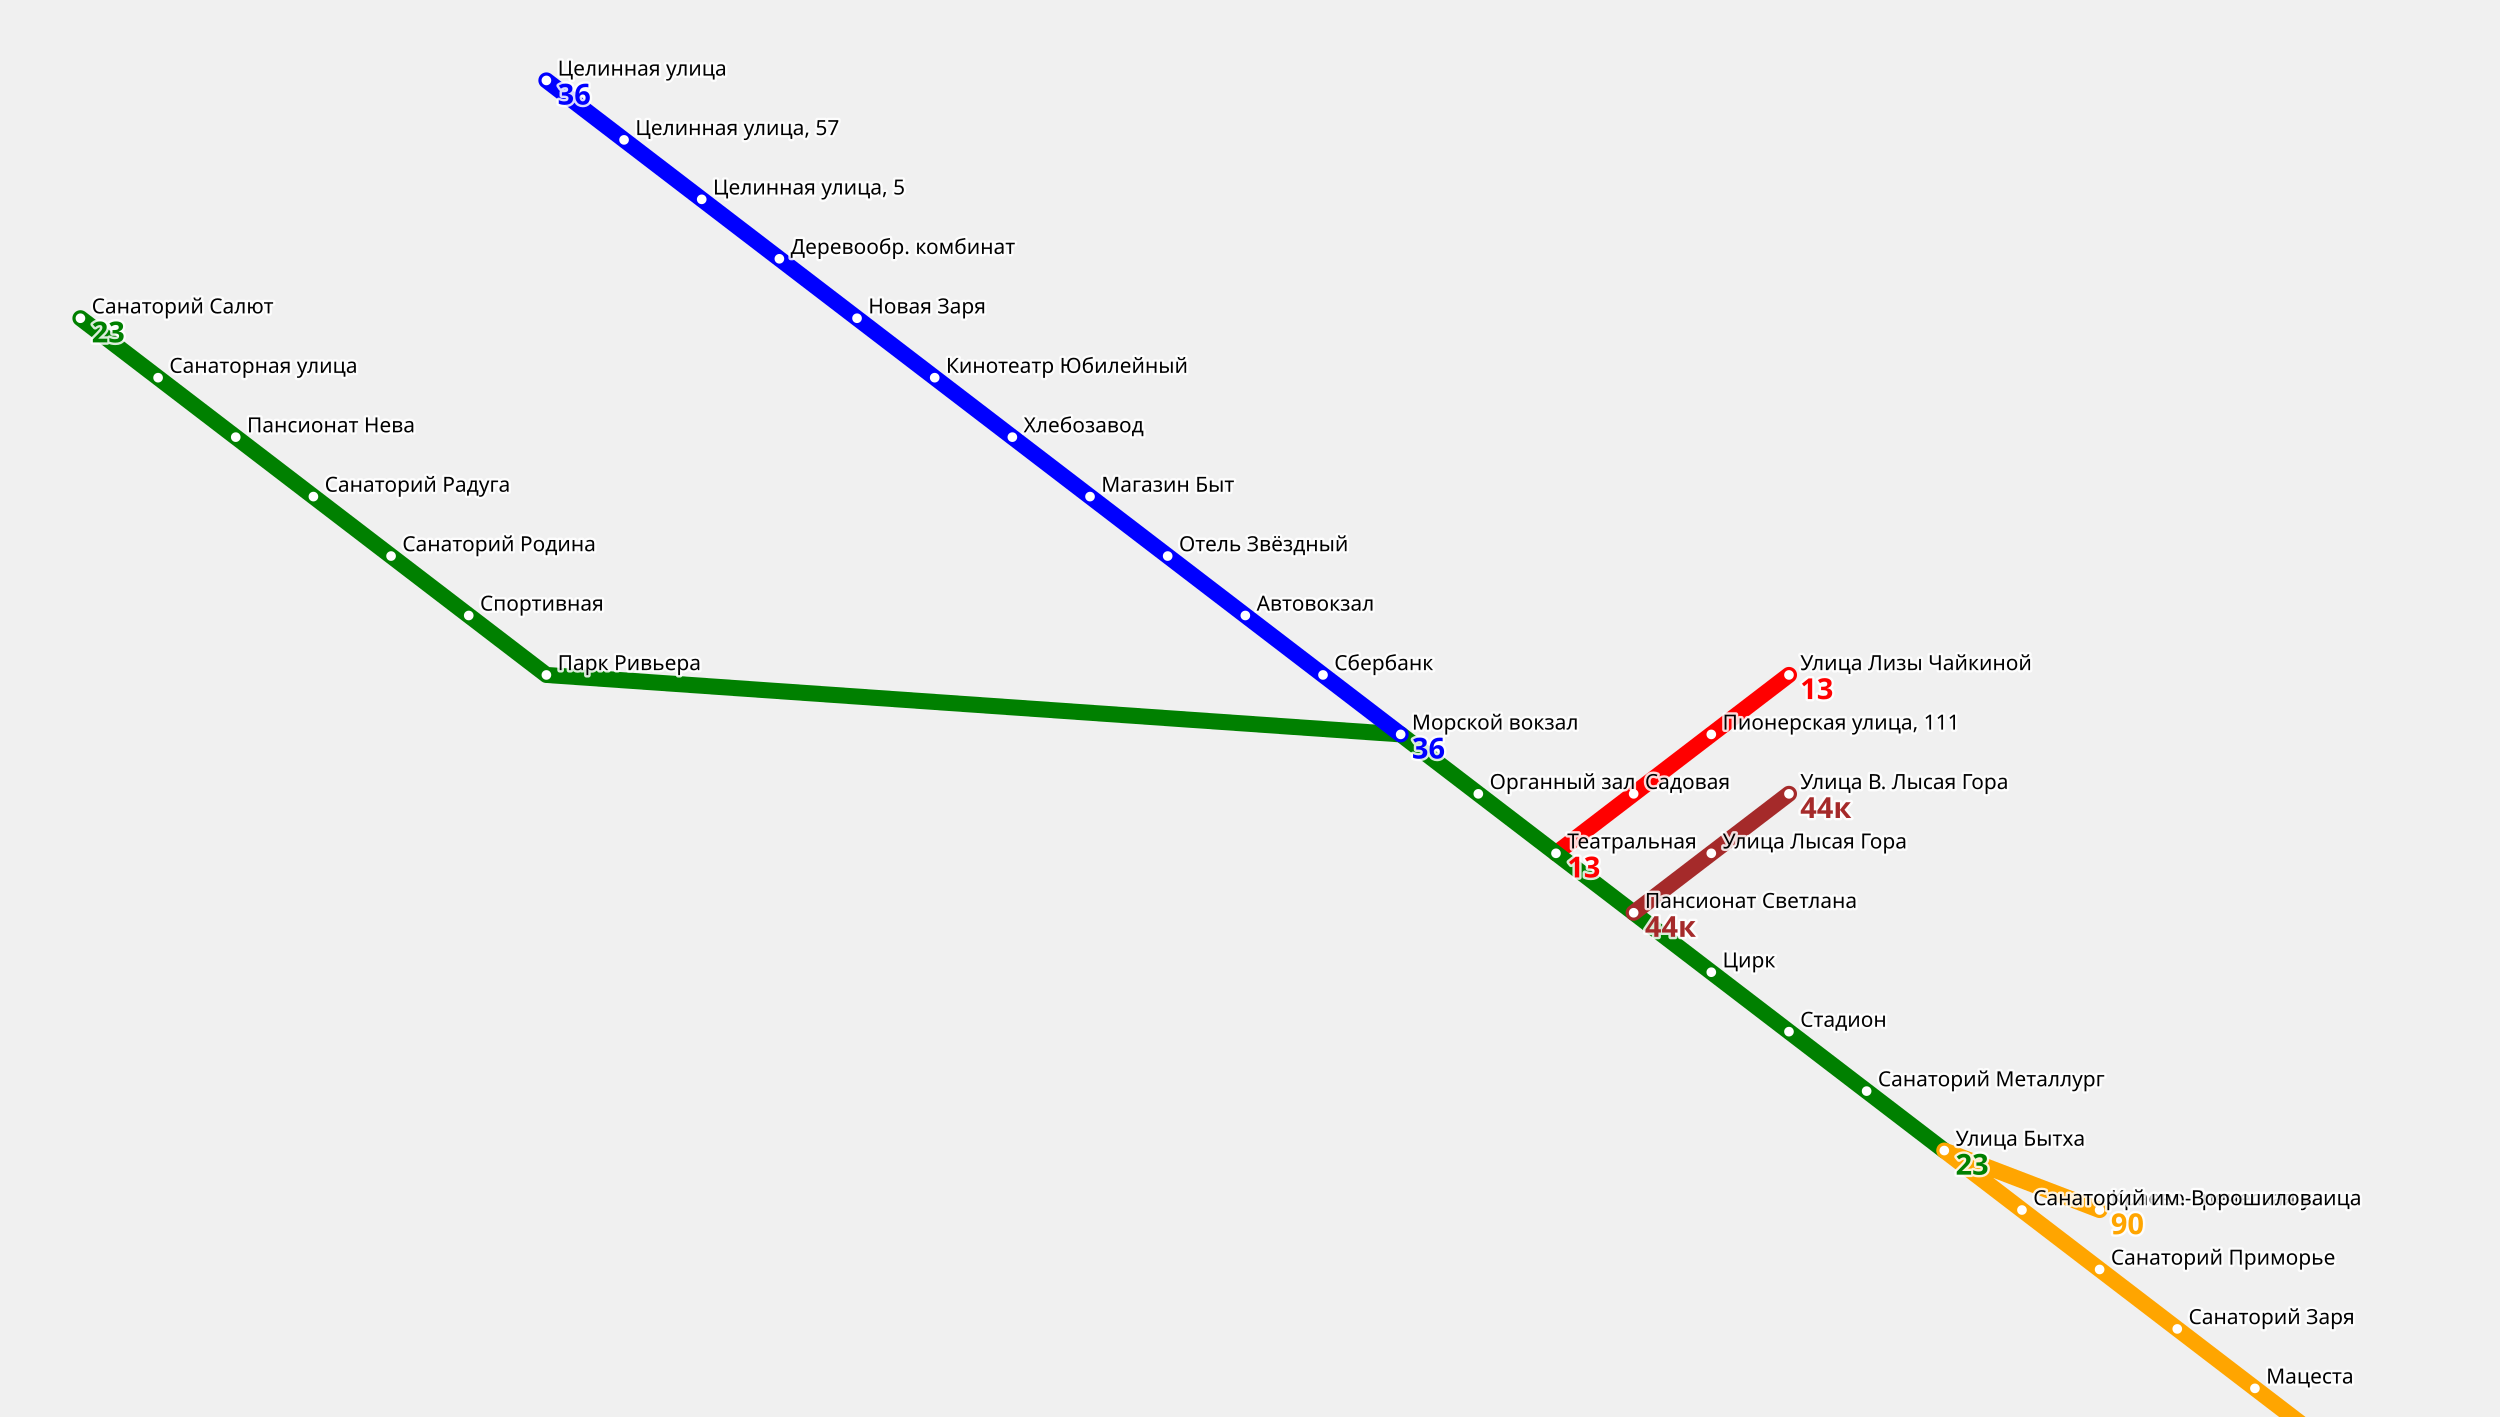
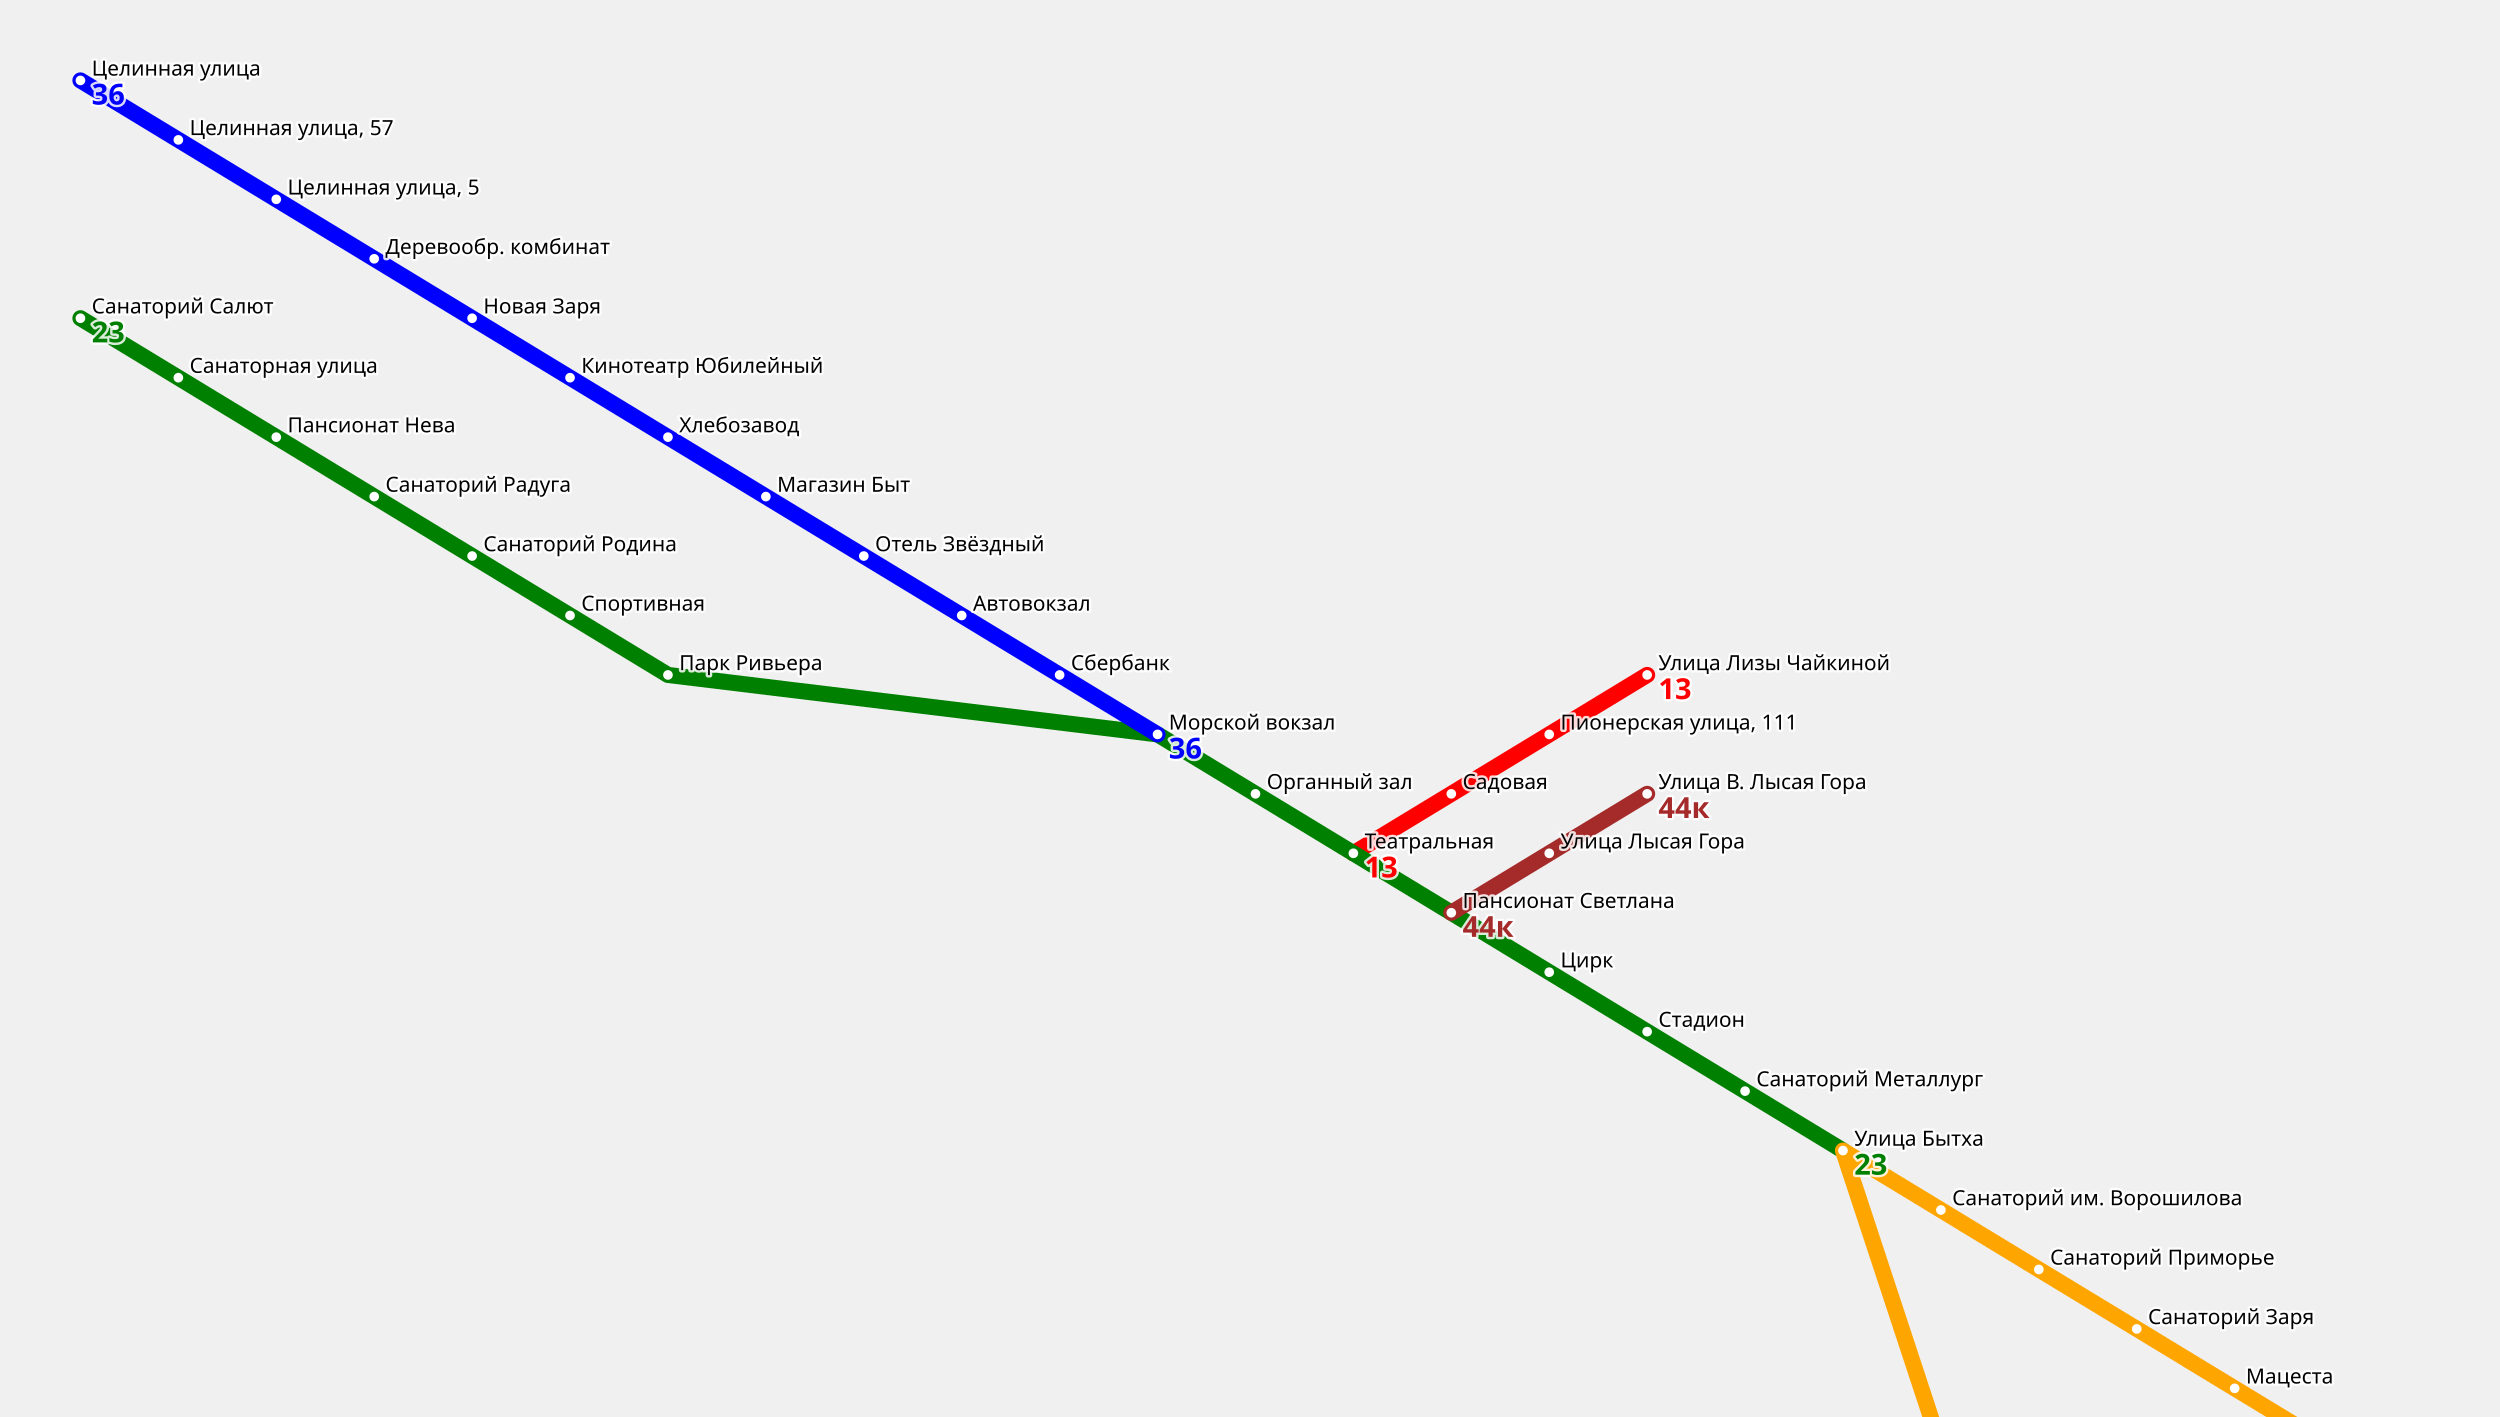
<svg xmlns="http://www.w3.org/2000/svg" version="1.1">
-   <polyline fill="none" stroke="red" stroke-width="10" stroke-linecap="round" stroke-linejoin="round" points="1112.07,419.565 1063.79,456.522 1015.52,493.478 967.241,530.435 1015.52,493.478 1063.79,456.522 1112.07,419.565 " />
-   <polyline fill="none" stroke="green" stroke-width="10" stroke-linecap="round" stroke-linejoin="round" points="50,197.826 98.276,234.783 146.552,271.739 194.828,308.696 243.103,345.652 291.379,382.609 339.655,419.565 870.69,456.522 918.966,493.478 967.241,530.435 1015.52,567.391 1063.79,604.348 1112.07,641.304 1160.34,678.261 1208.62,715.217 1160.34,678.261 1112.07,641.304 1063.79,604.348 1015.52,567.391 967.241,530.435 918.966,493.478 870.69,456.522 339.655,419.565 291.379,382.609 243.103,345.652 194.828,308.696 146.552,271.739 98.276,234.783 50,197.826 " />
-   <polyline fill="none" stroke="blue" stroke-width="10" stroke-linecap="round" stroke-linejoin="round" points="870.69,456.522 822.414,419.565 774.138,382.609 725.862,345.652 677.586,308.696 629.31,271.739 581.034,234.783 532.759,197.826 484.483,160.87 436.207,123.913 387.931,86.957 339.655,50 387.931,86.957 436.207,123.913 484.483,160.87 532.759,197.826 581.034,234.783 629.31,271.739 677.586,308.696 725.862,345.652 774.138,382.609 822.414,419.565 870.69,456.522 " />
-   <polyline fill="none" stroke="brown" stroke-width="10" stroke-linecap="round" stroke-linejoin="round" points="1015.52,567.391 1063.79,530.435 1112.07,493.478 1063.79,530.435 1015.52,567.391 " />
-   <polyline fill="none" stroke="orange" stroke-width="10" stroke-linecap="round" stroke-linejoin="round" points="1305.17,752.174 1208.62,715.217 1256.9,752.174 1305.17,789.13 1353.45,826.087 1401.72,863.043 1450,900 1401.72,863.043 1353.45,826.087 1305.17,789.13 1256.9,752.174 1208.62,715.217 1305.17,752.174 " />
-   <text fill="rgba(255,255,255,0.85)" stroke="rgba(255,255,255,0.85)" stroke-width="3" stroke-linecap="round" stroke-linejoin="round" x="1112.07" y="419.565" dx="7" dy="15" font-size="18" font-family="Verdana" font-weight="bold">13</text>
-   <text fill="red" stroke="none" stroke-width="1" x="1112.07" y="419.565" dx="7" dy="15" font-size="18" font-family="Verdana" font-weight="bold">13</text>
-   <text fill="rgba(255,255,255,0.85)" stroke="rgba(255,255,255,0.85)" stroke-width="3" stroke-linecap="round" stroke-linejoin="round" x="967.241" y="530.435" dx="7" dy="15" font-size="18" font-family="Verdana" font-weight="bold">13</text>
-   <text fill="red" stroke="none" stroke-width="1" x="967.241" y="530.435" dx="7" dy="15" font-size="18" font-family="Verdana" font-weight="bold">13</text>
+   <polyline fill="none" stroke="red" stroke-width="10" stroke-linecap="round" stroke-linejoin="round" points="1023.91,419.565 963.043,456.522 902.174,493.478 841.304,530.435 902.174,493.478 963.043,456.522 1023.91,419.565 " />
+   <polyline fill="none" stroke="green" stroke-width="10" stroke-linecap="round" stroke-linejoin="round" points="50,197.826 110.87,234.783 171.739,271.739 232.609,308.696 293.478,345.652 354.348,382.609 415.217,419.565 719.565,456.522 780.435,493.478 841.304,530.435 902.174,567.391 963.043,604.348 1023.91,641.304 1084.78,678.261 1145.65,715.217 1084.78,678.261 1023.91,641.304 963.043,604.348 902.174,567.391 841.304,530.435 780.435,493.478 719.565,456.522 415.217,419.565 354.348,382.609 293.478,345.652 232.609,308.696 171.739,271.739 110.87,234.783 50,197.826 " />
+   <polyline fill="none" stroke="blue" stroke-width="10" stroke-linecap="round" stroke-linejoin="round" points="719.565,456.522 658.696,419.565 597.826,382.609 536.957,345.652 476.087,308.696 415.217,271.739 354.348,234.783 293.478,197.826 232.609,160.87 171.739,123.913 110.87,86.957 50,50 110.87,86.957 171.739,123.913 232.609,160.87 293.478,197.826 354.348,234.783 415.217,271.739 476.087,308.696 536.957,345.652 597.826,382.609 658.696,419.565 719.565,456.522 " />
+   <polyline fill="none" stroke="brown" stroke-width="10" stroke-linecap="round" stroke-linejoin="round" points="902.174,567.391 963.043,530.435 1023.91,493.478 963.043,530.435 902.174,567.391 " />
+   <polyline fill="none" stroke="orange" stroke-width="10" stroke-linecap="round" stroke-linejoin="round" points="1206.52,900 1145.65,715.217 1206.52,752.174 1267.39,789.13 1328.26,826.087 1389.13,863.043 1450,900 1389.13,863.043 1328.26,826.087 1267.39,789.13 1206.52,752.174 1145.65,715.217 1206.52,900 " />
+   <text fill="rgba(255,255,255,0.85)" stroke="rgba(255,255,255,0.85)" stroke-width="3" stroke-linecap="round" stroke-linejoin="round" x="1023.91" y="419.565" dx="7" dy="15" font-size="18" font-family="Verdana" font-weight="bold">13</text>
+   <text fill="red" stroke="none" stroke-width="1" x="1023.91" y="419.565" dx="7" dy="15" font-size="18" font-family="Verdana" font-weight="bold">13</text>
+   <text fill="rgba(255,255,255,0.85)" stroke="rgba(255,255,255,0.85)" stroke-width="3" stroke-linecap="round" stroke-linejoin="round" x="841.304" y="530.435" dx="7" dy="15" font-size="18" font-family="Verdana" font-weight="bold">13</text>
+   <text fill="red" stroke="none" stroke-width="1" x="841.304" y="530.435" dx="7" dy="15" font-size="18" font-family="Verdana" font-weight="bold">13</text>
  <text fill="rgba(255,255,255,0.85)" stroke="rgba(255,255,255,0.85)" stroke-width="3" stroke-linecap="round" stroke-linejoin="round" x="50" y="197.826" dx="7" dy="15" font-size="18" font-family="Verdana" font-weight="bold">23</text>
  <text fill="green" stroke="none" stroke-width="1" x="50" y="197.826" dx="7" dy="15" font-size="18" font-family="Verdana" font-weight="bold">23</text>
-   <text fill="rgba(255,255,255,0.85)" stroke="rgba(255,255,255,0.85)" stroke-width="3" stroke-linecap="round" stroke-linejoin="round" x="1208.62" y="715.217" dx="7" dy="15" font-size="18" font-family="Verdana" font-weight="bold">23</text>
-   <text fill="green" stroke="none" stroke-width="1" x="1208.62" y="715.217" dx="7" dy="15" font-size="18" font-family="Verdana" font-weight="bold">23</text>
-   <text fill="rgba(255,255,255,0.85)" stroke="rgba(255,255,255,0.85)" stroke-width="3" stroke-linecap="round" stroke-linejoin="round" x="870.69" y="456.522" dx="7" dy="15" font-size="18" font-family="Verdana" font-weight="bold">36</text>
-   <text fill="blue" stroke="none" stroke-width="1" x="870.69" y="456.522" dx="7" dy="15" font-size="18" font-family="Verdana" font-weight="bold">36</text>
-   <text fill="rgba(255,255,255,0.85)" stroke="rgba(255,255,255,0.85)" stroke-width="3" stroke-linecap="round" stroke-linejoin="round" x="339.655" y="50" dx="7" dy="15" font-size="18" font-family="Verdana" font-weight="bold">36</text>
-   <text fill="blue" stroke="none" stroke-width="1" x="339.655" y="50" dx="7" dy="15" font-size="18" font-family="Verdana" font-weight="bold">36</text>
-   <text fill="rgba(255,255,255,0.85)" stroke="rgba(255,255,255,0.85)" stroke-width="3" stroke-linecap="round" stroke-linejoin="round" x="1015.52" y="567.391" dx="7" dy="15" font-size="18" font-family="Verdana" font-weight="bold">44к</text>
-   <text fill="brown" stroke="none" stroke-width="1" x="1015.52" y="567.391" dx="7" dy="15" font-size="18" font-family="Verdana" font-weight="bold">44к</text>
-   <text fill="rgba(255,255,255,0.85)" stroke="rgba(255,255,255,0.85)" stroke-width="3" stroke-linecap="round" stroke-linejoin="round" x="1112.07" y="493.478" dx="7" dy="15" font-size="18" font-family="Verdana" font-weight="bold">44к</text>
-   <text fill="brown" stroke="none" stroke-width="1" x="1112.07" y="493.478" dx="7" dy="15" font-size="18" font-family="Verdana" font-weight="bold">44к</text>
-   <text fill="rgba(255,255,255,0.85)" stroke="rgba(255,255,255,0.85)" stroke-width="3" stroke-linecap="round" stroke-linejoin="round" x="1305.17" y="752.174" dx="7" dy="15" font-size="18" font-family="Verdana" font-weight="bold">90</text>
-   <text fill="orange" stroke="none" stroke-width="1" x="1305.17" y="752.174" dx="7" dy="15" font-size="18" font-family="Verdana" font-weight="bold">90</text>
+   <text fill="rgba(255,255,255,0.85)" stroke="rgba(255,255,255,0.85)" stroke-width="3" stroke-linecap="round" stroke-linejoin="round" x="1145.65" y="715.217" dx="7" dy="15" font-size="18" font-family="Verdana" font-weight="bold">23</text>
+   <text fill="green" stroke="none" stroke-width="1" x="1145.65" y="715.217" dx="7" dy="15" font-size="18" font-family="Verdana" font-weight="bold">23</text>
+   <text fill="rgba(255,255,255,0.85)" stroke="rgba(255,255,255,0.85)" stroke-width="3" stroke-linecap="round" stroke-linejoin="round" x="719.565" y="456.522" dx="7" dy="15" font-size="18" font-family="Verdana" font-weight="bold">36</text>
+   <text fill="blue" stroke="none" stroke-width="1" x="719.565" y="456.522" dx="7" dy="15" font-size="18" font-family="Verdana" font-weight="bold">36</text>
+   <text fill="rgba(255,255,255,0.85)" stroke="rgba(255,255,255,0.85)" stroke-width="3" stroke-linecap="round" stroke-linejoin="round" x="50" y="50" dx="7" dy="15" font-size="18" font-family="Verdana" font-weight="bold">36</text>
+   <text fill="blue" stroke="none" stroke-width="1" x="50" y="50" dx="7" dy="15" font-size="18" font-family="Verdana" font-weight="bold">36</text>
+   <text fill="rgba(255,255,255,0.85)" stroke="rgba(255,255,255,0.85)" stroke-width="3" stroke-linecap="round" stroke-linejoin="round" x="902.174" y="567.391" dx="7" dy="15" font-size="18" font-family="Verdana" font-weight="bold">44к</text>
+   <text fill="brown" stroke="none" stroke-width="1" x="902.174" y="567.391" dx="7" dy="15" font-size="18" font-family="Verdana" font-weight="bold">44к</text>
+   <text fill="rgba(255,255,255,0.85)" stroke="rgba(255,255,255,0.85)" stroke-width="3" stroke-linecap="round" stroke-linejoin="round" x="1023.91" y="493.478" dx="7" dy="15" font-size="18" font-family="Verdana" font-weight="bold">44к</text>
+   <text fill="brown" stroke="none" stroke-width="1" x="1023.91" y="493.478" dx="7" dy="15" font-size="18" font-family="Verdana" font-weight="bold">44к</text>
+   <text fill="rgba(255,255,255,0.85)" stroke="rgba(255,255,255,0.85)" stroke-width="3" stroke-linecap="round" stroke-linejoin="round" x="1206.52" y="900" dx="7" dy="15" font-size="18" font-family="Verdana" font-weight="bold">90</text>
+   <text fill="orange" stroke="none" stroke-width="1" x="1206.52" y="900" dx="7" dy="15" font-size="18" font-family="Verdana" font-weight="bold">90</text>
  <text fill="rgba(255,255,255,0.85)" stroke="rgba(255,255,255,0.85)" stroke-width="3" stroke-linecap="round" stroke-linejoin="round" x="1450" y="900" dx="7" dy="15" font-size="18" font-family="Verdana" font-weight="bold">90</text>
  <text fill="orange" stroke="none" stroke-width="1" x="1450" y="900" dx="7" dy="15" font-size="18" font-family="Verdana" font-weight="bold">90</text>
-   <circle fill="white" stroke="none" stroke-width="1" cx="774.138" cy="382.609" r="3" />
-   <circle fill="white" stroke="none" stroke-width="1" cx="484.483" cy="160.87" r="3" />
-   <circle fill="white" stroke="none" stroke-width="1" cx="581.034" cy="234.783" r="3" />
-   <circle fill="white" stroke="none" stroke-width="1" cx="1305.17" cy="752.174" r="3" />
-   <circle fill="white" stroke="none" stroke-width="1" cx="677.586" cy="308.696" r="3" />
-   <circle fill="white" stroke="none" stroke-width="1" cx="1401.72" cy="863.043" r="3" />
+   <circle fill="white" stroke="none" stroke-width="1" cx="597.826" cy="382.609" r="3" />
+   <circle fill="white" stroke="none" stroke-width="1" cx="232.609" cy="160.87" r="3" />
+   <circle fill="white" stroke="none" stroke-width="1" cx="354.348" cy="234.783" r="3" />
+   <circle fill="white" stroke="none" stroke-width="1" cx="1206.52" cy="900" r="3" />
+   <circle fill="white" stroke="none" stroke-width="1" cx="476.087" cy="308.696" r="3" />
+   <circle fill="white" stroke="none" stroke-width="1" cx="1389.13" cy="863.043" r="3" />
  <circle fill="white" stroke="none" stroke-width="1" cx="1450" cy="900" r="3" />
-   <circle fill="white" stroke="none" stroke-width="1" cx="870.69" cy="456.522" r="3" />
-   <circle fill="white" stroke="none" stroke-width="1" cx="532.759" cy="197.826" r="3" />
-   <circle fill="white" stroke="none" stroke-width="1" cx="918.966" cy="493.478" r="3" />
-   <circle fill="white" stroke="none" stroke-width="1" cx="725.862" cy="345.652" r="3" />
-   <circle fill="white" stroke="none" stroke-width="1" cx="146.552" cy="271.739" r="3" />
-   <circle fill="white" stroke="none" stroke-width="1" cx="1015.52" cy="567.391" r="3" />
-   <circle fill="white" stroke="none" stroke-width="1" cx="339.655" cy="419.565" r="3" />
-   <circle fill="white" stroke="none" stroke-width="1" cx="1063.79" cy="456.522" r="3" />
-   <circle fill="white" stroke="none" stroke-width="1" cx="1015.52" cy="493.478" r="3" />
-   <circle fill="white" stroke="none" stroke-width="1" cx="1353.45" cy="826.087" r="3" />
-   <circle fill="white" stroke="none" stroke-width="1" cx="1160.34" cy="678.261" r="3" />
-   <circle fill="white" stroke="none" stroke-width="1" cx="1305.17" cy="789.13" r="3" />
-   <circle fill="white" stroke="none" stroke-width="1" cx="194.828" cy="308.696" r="3" />
-   <circle fill="white" stroke="none" stroke-width="1" cx="243.103" cy="345.652" r="3" />
+   <circle fill="white" stroke="none" stroke-width="1" cx="719.565" cy="456.522" r="3" />
+   <circle fill="white" stroke="none" stroke-width="1" cx="293.478" cy="197.826" r="3" />
+   <circle fill="white" stroke="none" stroke-width="1" cx="780.435" cy="493.478" r="3" />
+   <circle fill="white" stroke="none" stroke-width="1" cx="536.957" cy="345.652" r="3" />
+   <circle fill="white" stroke="none" stroke-width="1" cx="171.739" cy="271.739" r="3" />
+   <circle fill="white" stroke="none" stroke-width="1" cx="902.174" cy="567.391" r="3" />
+   <circle fill="white" stroke="none" stroke-width="1" cx="415.217" cy="419.565" r="3" />
+   <circle fill="white" stroke="none" stroke-width="1" cx="963.043" cy="456.522" r="3" />
+   <circle fill="white" stroke="none" stroke-width="1" cx="902.174" cy="493.478" r="3" />
+   <circle fill="white" stroke="none" stroke-width="1" cx="1328.26" cy="826.087" r="3" />
+   <circle fill="white" stroke="none" stroke-width="1" cx="1084.78" cy="678.261" r="3" />
+   <circle fill="white" stroke="none" stroke-width="1" cx="1267.39" cy="789.13" r="3" />
+   <circle fill="white" stroke="none" stroke-width="1" cx="232.609" cy="308.696" r="3" />
+   <circle fill="white" stroke="none" stroke-width="1" cx="293.478" cy="345.652" r="3" />
  <circle fill="white" stroke="none" stroke-width="1" cx="50" cy="197.826" r="3" />
-   <circle fill="white" stroke="none" stroke-width="1" cx="1256.9" cy="752.174" r="3" />
-   <circle fill="white" stroke="none" stroke-width="1" cx="98.276" cy="234.783" r="3" />
-   <circle fill="white" stroke="none" stroke-width="1" cx="822.414" cy="419.565" r="3" />
-   <circle fill="white" stroke="none" stroke-width="1" cx="291.379" cy="382.609" r="3" />
-   <circle fill="white" stroke="none" stroke-width="1" cx="1112.07" cy="641.304" r="3" />
-   <circle fill="white" stroke="none" stroke-width="1" cx="967.241" cy="530.435" r="3" />
-   <circle fill="white" stroke="none" stroke-width="1" cx="1208.62" cy="715.217" r="3" />
-   <circle fill="white" stroke="none" stroke-width="1" cx="1112.07" cy="493.478" r="3" />
-   <circle fill="white" stroke="none" stroke-width="1" cx="1112.07" cy="419.565" r="3" />
-   <circle fill="white" stroke="none" stroke-width="1" cx="1063.79" cy="530.435" r="3" />
-   <circle fill="white" stroke="none" stroke-width="1" cx="629.31" cy="271.739" r="3" />
-   <circle fill="white" stroke="none" stroke-width="1" cx="339.655" cy="50" r="3" />
-   <circle fill="white" stroke="none" stroke-width="1" cx="436.207" cy="123.913" r="3" />
-   <circle fill="white" stroke="none" stroke-width="1" cx="387.931" cy="86.957" r="3" />
-   <circle fill="white" stroke="none" stroke-width="1" cx="1063.79" cy="604.348" r="3" />
-   <text fill="rgba(255,255,255,0.85)" stroke="rgba(255,255,255,0.85)" stroke-width="3" stroke-linecap="round" stroke-linejoin="round" x="774.138" y="382.609" dx="7" dy="-3" font-size="13" font-family="Verdana">Автовокзал</text>
-   <text fill="black" stroke="none" stroke-width="1" x="774.138" y="382.609" dx="7" dy="-3" font-size="13" font-family="Verdana">Автовокзал</text>
-   <text fill="rgba(255,255,255,0.85)" stroke="rgba(255,255,255,0.85)" stroke-width="3" stroke-linecap="round" stroke-linejoin="round" x="484.483" y="160.87" dx="7" dy="-3" font-size="13" font-family="Verdana">Деревообр. комбинат</text>
-   <text fill="black" stroke="none" stroke-width="1" x="484.483" y="160.87" dx="7" dy="-3" font-size="13" font-family="Verdana">Деревообр. комбинат</text>
-   <text fill="rgba(255,255,255,0.85)" stroke="rgba(255,255,255,0.85)" stroke-width="3" stroke-linecap="round" stroke-linejoin="round" x="581.034" y="234.783" dx="7" dy="-3" font-size="13" font-family="Verdana">Кинотеатр Юбилейный</text>
-   <text fill="black" stroke="none" stroke-width="1" x="581.034" y="234.783" dx="7" dy="-3" font-size="13" font-family="Verdana">Кинотеатр Юбилейный</text>
-   <text fill="rgba(255,255,255,0.85)" stroke="rgba(255,255,255,0.85)" stroke-width="3" stroke-linecap="round" stroke-linejoin="round" x="1305.17" y="752.174" dx="7" dy="-3" font-size="13" font-family="Verdana">Краево-Греческая улица</text>
-   <text fill="black" stroke="none" stroke-width="1" x="1305.17" y="752.174" dx="7" dy="-3" font-size="13" font-family="Verdana">Краево-Греческая улица</text>
-   <text fill="rgba(255,255,255,0.85)" stroke="rgba(255,255,255,0.85)" stroke-width="3" stroke-linecap="round" stroke-linejoin="round" x="677.586" y="308.696" dx="7" dy="-3" font-size="13" font-family="Verdana">Магазин Быт</text>
-   <text fill="black" stroke="none" stroke-width="1" x="677.586" y="308.696" dx="7" dy="-3" font-size="13" font-family="Verdana">Магазин Быт</text>
-   <text fill="rgba(255,255,255,0.85)" stroke="rgba(255,255,255,0.85)" stroke-width="3" stroke-linecap="round" stroke-linejoin="round" x="1401.72" y="863.043" dx="7" dy="-3" font-size="13" font-family="Verdana">Мацеста</text>
-   <text fill="black" stroke="none" stroke-width="1" x="1401.72" y="863.043" dx="7" dy="-3" font-size="13" font-family="Verdana">Мацеста</text>
+   <circle fill="white" stroke="none" stroke-width="1" cx="1206.52" cy="752.174" r="3" />
+   <circle fill="white" stroke="none" stroke-width="1" cx="110.87" cy="234.783" r="3" />
+   <circle fill="white" stroke="none" stroke-width="1" cx="658.696" cy="419.565" r="3" />
+   <circle fill="white" stroke="none" stroke-width="1" cx="354.348" cy="382.609" r="3" />
+   <circle fill="white" stroke="none" stroke-width="1" cx="1023.91" cy="641.304" r="3" />
+   <circle fill="white" stroke="none" stroke-width="1" cx="841.304" cy="530.435" r="3" />
+   <circle fill="white" stroke="none" stroke-width="1" cx="1145.65" cy="715.217" r="3" />
+   <circle fill="white" stroke="none" stroke-width="1" cx="1023.91" cy="493.478" r="3" />
+   <circle fill="white" stroke="none" stroke-width="1" cx="1023.91" cy="419.565" r="3" />
+   <circle fill="white" stroke="none" stroke-width="1" cx="963.043" cy="530.435" r="3" />
+   <circle fill="white" stroke="none" stroke-width="1" cx="415.217" cy="271.739" r="3" />
+   <circle fill="white" stroke="none" stroke-width="1" cx="50" cy="50" r="3" />
+   <circle fill="white" stroke="none" stroke-width="1" cx="171.739" cy="123.913" r="3" />
+   <circle fill="white" stroke="none" stroke-width="1" cx="110.87" cy="86.957" r="3" />
+   <circle fill="white" stroke="none" stroke-width="1" cx="963.043" cy="604.348" r="3" />
+   <text fill="rgba(255,255,255,0.85)" stroke="rgba(255,255,255,0.85)" stroke-width="3" stroke-linecap="round" stroke-linejoin="round" x="597.826" y="382.609" dx="7" dy="-3" font-size="13" font-family="Verdana">Автовокзал</text>
+   <text fill="black" stroke="none" stroke-width="1" x="597.826" y="382.609" dx="7" dy="-3" font-size="13" font-family="Verdana">Автовокзал</text>
+   <text fill="rgba(255,255,255,0.85)" stroke="rgba(255,255,255,0.85)" stroke-width="3" stroke-linecap="round" stroke-linejoin="round" x="232.609" y="160.87" dx="7" dy="-3" font-size="13" font-family="Verdana">Деревообр. комбинат</text>
+   <text fill="black" stroke="none" stroke-width="1" x="232.609" y="160.87" dx="7" dy="-3" font-size="13" font-family="Verdana">Деревообр. комбинат</text>
+   <text fill="rgba(255,255,255,0.85)" stroke="rgba(255,255,255,0.85)" stroke-width="3" stroke-linecap="round" stroke-linejoin="round" x="354.348" y="234.783" dx="7" dy="-3" font-size="13" font-family="Verdana">Кинотеатр Юбилейный</text>
+   <text fill="black" stroke="none" stroke-width="1" x="354.348" y="234.783" dx="7" dy="-3" font-size="13" font-family="Verdana">Кинотеатр Юбилейный</text>
+   <text fill="rgba(255,255,255,0.85)" stroke="rgba(255,255,255,0.85)" stroke-width="3" stroke-linecap="round" stroke-linejoin="round" x="1206.52" y="900" dx="7" dy="-3" font-size="13" font-family="Verdana">Краево-Греческая улица</text>
+   <text fill="black" stroke="none" stroke-width="1" x="1206.52" y="900" dx="7" dy="-3" font-size="13" font-family="Verdana">Краево-Греческая улица</text>
+   <text fill="rgba(255,255,255,0.85)" stroke="rgba(255,255,255,0.85)" stroke-width="3" stroke-linecap="round" stroke-linejoin="round" x="476.087" y="308.696" dx="7" dy="-3" font-size="13" font-family="Verdana">Магазин Быт</text>
+   <text fill="black" stroke="none" stroke-width="1" x="476.087" y="308.696" dx="7" dy="-3" font-size="13" font-family="Verdana">Магазин Быт</text>
+   <text fill="rgba(255,255,255,0.85)" stroke="rgba(255,255,255,0.85)" stroke-width="3" stroke-linecap="round" stroke-linejoin="round" x="1389.13" y="863.043" dx="7" dy="-3" font-size="13" font-family="Verdana">Мацеста</text>
+   <text fill="black" stroke="none" stroke-width="1" x="1389.13" y="863.043" dx="7" dy="-3" font-size="13" font-family="Verdana">Мацеста</text>
  <text fill="rgba(255,255,255,0.85)" stroke="rgba(255,255,255,0.85)" stroke-width="3" stroke-linecap="round" stroke-linejoin="round" x="1450" y="900" dx="7" dy="-3" font-size="13" font-family="Verdana">Мацестинская долина</text>
  <text fill="black" stroke="none" stroke-width="1" x="1450" y="900" dx="7" dy="-3" font-size="13" font-family="Verdana">Мацестинская долина</text>
-   <text fill="rgba(255,255,255,0.85)" stroke="rgba(255,255,255,0.85)" stroke-width="3" stroke-linecap="round" stroke-linejoin="round" x="870.69" y="456.522" dx="7" dy="-3" font-size="13" font-family="Verdana">Морской вокзал</text>
-   <text fill="black" stroke="none" stroke-width="1" x="870.69" y="456.522" dx="7" dy="-3" font-size="13" font-family="Verdana">Морской вокзал</text>
-   <text fill="rgba(255,255,255,0.85)" stroke="rgba(255,255,255,0.85)" stroke-width="3" stroke-linecap="round" stroke-linejoin="round" x="532.759" y="197.826" dx="7" dy="-3" font-size="13" font-family="Verdana">Новая Заря</text>
-   <text fill="black" stroke="none" stroke-width="1" x="532.759" y="197.826" dx="7" dy="-3" font-size="13" font-family="Verdana">Новая Заря</text>
-   <text fill="rgba(255,255,255,0.85)" stroke="rgba(255,255,255,0.85)" stroke-width="3" stroke-linecap="round" stroke-linejoin="round" x="918.966" y="493.478" dx="7" dy="-3" font-size="13" font-family="Verdana">Органный зал</text>
-   <text fill="black" stroke="none" stroke-width="1" x="918.966" y="493.478" dx="7" dy="-3" font-size="13" font-family="Verdana">Органный зал</text>
-   <text fill="rgba(255,255,255,0.85)" stroke="rgba(255,255,255,0.85)" stroke-width="3" stroke-linecap="round" stroke-linejoin="round" x="725.862" y="345.652" dx="7" dy="-3" font-size="13" font-family="Verdana">Отель Звёздный</text>
-   <text fill="black" stroke="none" stroke-width="1" x="725.862" y="345.652" dx="7" dy="-3" font-size="13" font-family="Verdana">Отель Звёздный</text>
-   <text fill="rgba(255,255,255,0.85)" stroke="rgba(255,255,255,0.85)" stroke-width="3" stroke-linecap="round" stroke-linejoin="round" x="146.552" y="271.739" dx="7" dy="-3" font-size="13" font-family="Verdana">Пансионат Нева</text>
-   <text fill="black" stroke="none" stroke-width="1" x="146.552" y="271.739" dx="7" dy="-3" font-size="13" font-family="Verdana">Пансионат Нева</text>
-   <text fill="rgba(255,255,255,0.85)" stroke="rgba(255,255,255,0.85)" stroke-width="3" stroke-linecap="round" stroke-linejoin="round" x="1015.52" y="567.391" dx="7" dy="-3" font-size="13" font-family="Verdana">Пансионат Светлана</text>
-   <text fill="black" stroke="none" stroke-width="1" x="1015.52" y="567.391" dx="7" dy="-3" font-size="13" font-family="Verdana">Пансионат Светлана</text>
-   <text fill="rgba(255,255,255,0.85)" stroke="rgba(255,255,255,0.85)" stroke-width="3" stroke-linecap="round" stroke-linejoin="round" x="339.655" y="419.565" dx="7" dy="-3" font-size="13" font-family="Verdana">Парк Ривьера</text>
-   <text fill="black" stroke="none" stroke-width="1" x="339.655" y="419.565" dx="7" dy="-3" font-size="13" font-family="Verdana">Парк Ривьера</text>
-   <text fill="rgba(255,255,255,0.85)" stroke="rgba(255,255,255,0.85)" stroke-width="3" stroke-linecap="round" stroke-linejoin="round" x="1063.79" y="456.522" dx="7" dy="-3" font-size="13" font-family="Verdana">Пионерская улица, 111</text>
-   <text fill="black" stroke="none" stroke-width="1" x="1063.79" y="456.522" dx="7" dy="-3" font-size="13" font-family="Verdana">Пионерская улица, 111</text>
-   <text fill="rgba(255,255,255,0.85)" stroke="rgba(255,255,255,0.85)" stroke-width="3" stroke-linecap="round" stroke-linejoin="round" x="1015.52" y="493.478" dx="7" dy="-3" font-size="13" font-family="Verdana">Садовая</text>
-   <text fill="black" stroke="none" stroke-width="1" x="1015.52" y="493.478" dx="7" dy="-3" font-size="13" font-family="Verdana">Садовая</text>
-   <text fill="rgba(255,255,255,0.85)" stroke="rgba(255,255,255,0.85)" stroke-width="3" stroke-linecap="round" stroke-linejoin="round" x="1353.45" y="826.087" dx="7" dy="-3" font-size="13" font-family="Verdana">Санаторий Заря</text>
-   <text fill="black" stroke="none" stroke-width="1" x="1353.45" y="826.087" dx="7" dy="-3" font-size="13" font-family="Verdana">Санаторий Заря</text>
-   <text fill="rgba(255,255,255,0.85)" stroke="rgba(255,255,255,0.85)" stroke-width="3" stroke-linecap="round" stroke-linejoin="round" x="1160.34" y="678.261" dx="7" dy="-3" font-size="13" font-family="Verdana">Санаторий Металлург</text>
-   <text fill="black" stroke="none" stroke-width="1" x="1160.34" y="678.261" dx="7" dy="-3" font-size="13" font-family="Verdana">Санаторий Металлург</text>
-   <text fill="rgba(255,255,255,0.85)" stroke="rgba(255,255,255,0.85)" stroke-width="3" stroke-linecap="round" stroke-linejoin="round" x="1305.17" y="789.13" dx="7" dy="-3" font-size="13" font-family="Verdana">Санаторий Приморье</text>
-   <text fill="black" stroke="none" stroke-width="1" x="1305.17" y="789.13" dx="7" dy="-3" font-size="13" font-family="Verdana">Санаторий Приморье</text>
-   <text fill="rgba(255,255,255,0.85)" stroke="rgba(255,255,255,0.85)" stroke-width="3" stroke-linecap="round" stroke-linejoin="round" x="194.828" y="308.696" dx="7" dy="-3" font-size="13" font-family="Verdana">Санаторий Радуга</text>
-   <text fill="black" stroke="none" stroke-width="1" x="194.828" y="308.696" dx="7" dy="-3" font-size="13" font-family="Verdana">Санаторий Радуга</text>
-   <text fill="rgba(255,255,255,0.85)" stroke="rgba(255,255,255,0.85)" stroke-width="3" stroke-linecap="round" stroke-linejoin="round" x="243.103" y="345.652" dx="7" dy="-3" font-size="13" font-family="Verdana">Санаторий Родина</text>
-   <text fill="black" stroke="none" stroke-width="1" x="243.103" y="345.652" dx="7" dy="-3" font-size="13" font-family="Verdana">Санаторий Родина</text>
+   <text fill="rgba(255,255,255,0.85)" stroke="rgba(255,255,255,0.85)" stroke-width="3" stroke-linecap="round" stroke-linejoin="round" x="719.565" y="456.522" dx="7" dy="-3" font-size="13" font-family="Verdana">Морской вокзал</text>
+   <text fill="black" stroke="none" stroke-width="1" x="719.565" y="456.522" dx="7" dy="-3" font-size="13" font-family="Verdana">Морской вокзал</text>
+   <text fill="rgba(255,255,255,0.85)" stroke="rgba(255,255,255,0.85)" stroke-width="3" stroke-linecap="round" stroke-linejoin="round" x="293.478" y="197.826" dx="7" dy="-3" font-size="13" font-family="Verdana">Новая Заря</text>
+   <text fill="black" stroke="none" stroke-width="1" x="293.478" y="197.826" dx="7" dy="-3" font-size="13" font-family="Verdana">Новая Заря</text>
+   <text fill="rgba(255,255,255,0.85)" stroke="rgba(255,255,255,0.85)" stroke-width="3" stroke-linecap="round" stroke-linejoin="round" x="780.435" y="493.478" dx="7" dy="-3" font-size="13" font-family="Verdana">Органный зал</text>
+   <text fill="black" stroke="none" stroke-width="1" x="780.435" y="493.478" dx="7" dy="-3" font-size="13" font-family="Verdana">Органный зал</text>
+   <text fill="rgba(255,255,255,0.85)" stroke="rgba(255,255,255,0.85)" stroke-width="3" stroke-linecap="round" stroke-linejoin="round" x="536.957" y="345.652" dx="7" dy="-3" font-size="13" font-family="Verdana">Отель Звёздный</text>
+   <text fill="black" stroke="none" stroke-width="1" x="536.957" y="345.652" dx="7" dy="-3" font-size="13" font-family="Verdana">Отель Звёздный</text>
+   <text fill="rgba(255,255,255,0.85)" stroke="rgba(255,255,255,0.85)" stroke-width="3" stroke-linecap="round" stroke-linejoin="round" x="171.739" y="271.739" dx="7" dy="-3" font-size="13" font-family="Verdana">Пансионат Нева</text>
+   <text fill="black" stroke="none" stroke-width="1" x="171.739" y="271.739" dx="7" dy="-3" font-size="13" font-family="Verdana">Пансионат Нева</text>
+   <text fill="rgba(255,255,255,0.85)" stroke="rgba(255,255,255,0.85)" stroke-width="3" stroke-linecap="round" stroke-linejoin="round" x="902.174" y="567.391" dx="7" dy="-3" font-size="13" font-family="Verdana">Пансионат Светлана</text>
+   <text fill="black" stroke="none" stroke-width="1" x="902.174" y="567.391" dx="7" dy="-3" font-size="13" font-family="Verdana">Пансионат Светлана</text>
+   <text fill="rgba(255,255,255,0.85)" stroke="rgba(255,255,255,0.85)" stroke-width="3" stroke-linecap="round" stroke-linejoin="round" x="415.217" y="419.565" dx="7" dy="-3" font-size="13" font-family="Verdana">Парк Ривьера</text>
+   <text fill="black" stroke="none" stroke-width="1" x="415.217" y="419.565" dx="7" dy="-3" font-size="13" font-family="Verdana">Парк Ривьера</text>
+   <text fill="rgba(255,255,255,0.85)" stroke="rgba(255,255,255,0.85)" stroke-width="3" stroke-linecap="round" stroke-linejoin="round" x="963.043" y="456.522" dx="7" dy="-3" font-size="13" font-family="Verdana">Пионерская улица, 111</text>
+   <text fill="black" stroke="none" stroke-width="1" x="963.043" y="456.522" dx="7" dy="-3" font-size="13" font-family="Verdana">Пионерская улица, 111</text>
+   <text fill="rgba(255,255,255,0.85)" stroke="rgba(255,255,255,0.85)" stroke-width="3" stroke-linecap="round" stroke-linejoin="round" x="902.174" y="493.478" dx="7" dy="-3" font-size="13" font-family="Verdana">Садовая</text>
+   <text fill="black" stroke="none" stroke-width="1" x="902.174" y="493.478" dx="7" dy="-3" font-size="13" font-family="Verdana">Садовая</text>
+   <text fill="rgba(255,255,255,0.85)" stroke="rgba(255,255,255,0.85)" stroke-width="3" stroke-linecap="round" stroke-linejoin="round" x="1328.26" y="826.087" dx="7" dy="-3" font-size="13" font-family="Verdana">Санаторий Заря</text>
+   <text fill="black" stroke="none" stroke-width="1" x="1328.26" y="826.087" dx="7" dy="-3" font-size="13" font-family="Verdana">Санаторий Заря</text>
+   <text fill="rgba(255,255,255,0.85)" stroke="rgba(255,255,255,0.85)" stroke-width="3" stroke-linecap="round" stroke-linejoin="round" x="1084.78" y="678.261" dx="7" dy="-3" font-size="13" font-family="Verdana">Санаторий Металлург</text>
+   <text fill="black" stroke="none" stroke-width="1" x="1084.78" y="678.261" dx="7" dy="-3" font-size="13" font-family="Verdana">Санаторий Металлург</text>
+   <text fill="rgba(255,255,255,0.85)" stroke="rgba(255,255,255,0.85)" stroke-width="3" stroke-linecap="round" stroke-linejoin="round" x="1267.39" y="789.13" dx="7" dy="-3" font-size="13" font-family="Verdana">Санаторий Приморье</text>
+   <text fill="black" stroke="none" stroke-width="1" x="1267.39" y="789.13" dx="7" dy="-3" font-size="13" font-family="Verdana">Санаторий Приморье</text>
+   <text fill="rgba(255,255,255,0.85)" stroke="rgba(255,255,255,0.85)" stroke-width="3" stroke-linecap="round" stroke-linejoin="round" x="232.609" y="308.696" dx="7" dy="-3" font-size="13" font-family="Verdana">Санаторий Радуга</text>
+   <text fill="black" stroke="none" stroke-width="1" x="232.609" y="308.696" dx="7" dy="-3" font-size="13" font-family="Verdana">Санаторий Радуга</text>
+   <text fill="rgba(255,255,255,0.85)" stroke="rgba(255,255,255,0.85)" stroke-width="3" stroke-linecap="round" stroke-linejoin="round" x="293.478" y="345.652" dx="7" dy="-3" font-size="13" font-family="Verdana">Санаторий Родина</text>
+   <text fill="black" stroke="none" stroke-width="1" x="293.478" y="345.652" dx="7" dy="-3" font-size="13" font-family="Verdana">Санаторий Родина</text>
  <text fill="rgba(255,255,255,0.85)" stroke="rgba(255,255,255,0.85)" stroke-width="3" stroke-linecap="round" stroke-linejoin="round" x="50" y="197.826" dx="7" dy="-3" font-size="13" font-family="Verdana">Санаторий Салют</text>
  <text fill="black" stroke="none" stroke-width="1" x="50" y="197.826" dx="7" dy="-3" font-size="13" font-family="Verdana">Санаторий Салют</text>
-   <text fill="rgba(255,255,255,0.85)" stroke="rgba(255,255,255,0.85)" stroke-width="3" stroke-linecap="round" stroke-linejoin="round" x="1256.9" y="752.174" dx="7" dy="-3" font-size="13" font-family="Verdana">Санаторий им. Ворошилова</text>
-   <text fill="black" stroke="none" stroke-width="1" x="1256.9" y="752.174" dx="7" dy="-3" font-size="13" font-family="Verdana">Санаторий им. Ворошилова</text>
-   <text fill="rgba(255,255,255,0.85)" stroke="rgba(255,255,255,0.85)" stroke-width="3" stroke-linecap="round" stroke-linejoin="round" x="98.276" y="234.783" dx="7" dy="-3" font-size="13" font-family="Verdana">Санаторная улица</text>
-   <text fill="black" stroke="none" stroke-width="1" x="98.276" y="234.783" dx="7" dy="-3" font-size="13" font-family="Verdana">Санаторная улица</text>
-   <text fill="rgba(255,255,255,0.85)" stroke="rgba(255,255,255,0.85)" stroke-width="3" stroke-linecap="round" stroke-linejoin="round" x="822.414" y="419.565" dx="7" dy="-3" font-size="13" font-family="Verdana">Сбербанк</text>
-   <text fill="black" stroke="none" stroke-width="1" x="822.414" y="419.565" dx="7" dy="-3" font-size="13" font-family="Verdana">Сбербанк</text>
-   <text fill="rgba(255,255,255,0.85)" stroke="rgba(255,255,255,0.85)" stroke-width="3" stroke-linecap="round" stroke-linejoin="round" x="291.379" y="382.609" dx="7" dy="-3" font-size="13" font-family="Verdana">Спортивная</text>
-   <text fill="black" stroke="none" stroke-width="1" x="291.379" y="382.609" dx="7" dy="-3" font-size="13" font-family="Verdana">Спортивная</text>
-   <text fill="rgba(255,255,255,0.85)" stroke="rgba(255,255,255,0.85)" stroke-width="3" stroke-linecap="round" stroke-linejoin="round" x="1112.07" y="641.304" dx="7" dy="-3" font-size="13" font-family="Verdana">Стадион</text>
-   <text fill="black" stroke="none" stroke-width="1" x="1112.07" y="641.304" dx="7" dy="-3" font-size="13" font-family="Verdana">Стадион</text>
-   <text fill="rgba(255,255,255,0.85)" stroke="rgba(255,255,255,0.85)" stroke-width="3" stroke-linecap="round" stroke-linejoin="round" x="967.241" y="530.435" dx="7" dy="-3" font-size="13" font-family="Verdana">Театральная</text>
-   <text fill="black" stroke="none" stroke-width="1" x="967.241" y="530.435" dx="7" dy="-3" font-size="13" font-family="Verdana">Театральная</text>
-   <text fill="rgba(255,255,255,0.85)" stroke="rgba(255,255,255,0.85)" stroke-width="3" stroke-linecap="round" stroke-linejoin="round" x="1208.62" y="715.217" dx="7" dy="-3" font-size="13" font-family="Verdana">Улица Бытха</text>
-   <text fill="black" stroke="none" stroke-width="1" x="1208.62" y="715.217" dx="7" dy="-3" font-size="13" font-family="Verdana">Улица Бытха</text>
-   <text fill="rgba(255,255,255,0.85)" stroke="rgba(255,255,255,0.85)" stroke-width="3" stroke-linecap="round" stroke-linejoin="round" x="1112.07" y="493.478" dx="7" dy="-3" font-size="13" font-family="Verdana">Улица В. Лысая Гора</text>
-   <text fill="black" stroke="none" stroke-width="1" x="1112.07" y="493.478" dx="7" dy="-3" font-size="13" font-family="Verdana">Улица В. Лысая Гора</text>
-   <text fill="rgba(255,255,255,0.85)" stroke="rgba(255,255,255,0.85)" stroke-width="3" stroke-linecap="round" stroke-linejoin="round" x="1112.07" y="419.565" dx="7" dy="-3" font-size="13" font-family="Verdana">Улица Лизы Чайкиной</text>
-   <text fill="black" stroke="none" stroke-width="1" x="1112.07" y="419.565" dx="7" dy="-3" font-size="13" font-family="Verdana">Улица Лизы Чайкиной</text>
-   <text fill="rgba(255,255,255,0.85)" stroke="rgba(255,255,255,0.85)" stroke-width="3" stroke-linecap="round" stroke-linejoin="round" x="1063.79" y="530.435" dx="7" dy="-3" font-size="13" font-family="Verdana">Улица Лысая Гора</text>
-   <text fill="black" stroke="none" stroke-width="1" x="1063.79" y="530.435" dx="7" dy="-3" font-size="13" font-family="Verdana">Улица Лысая Гора</text>
-   <text fill="rgba(255,255,255,0.85)" stroke="rgba(255,255,255,0.85)" stroke-width="3" stroke-linecap="round" stroke-linejoin="round" x="629.31" y="271.739" dx="7" dy="-3" font-size="13" font-family="Verdana">Хлебозавод</text>
-   <text fill="black" stroke="none" stroke-width="1" x="629.31" y="271.739" dx="7" dy="-3" font-size="13" font-family="Verdana">Хлебозавод</text>
-   <text fill="rgba(255,255,255,0.85)" stroke="rgba(255,255,255,0.85)" stroke-width="3" stroke-linecap="round" stroke-linejoin="round" x="339.655" y="50" dx="7" dy="-3" font-size="13" font-family="Verdana">Целинная улица</text>
-   <text fill="black" stroke="none" stroke-width="1" x="339.655" y="50" dx="7" dy="-3" font-size="13" font-family="Verdana">Целинная улица</text>
-   <text fill="rgba(255,255,255,0.85)" stroke="rgba(255,255,255,0.85)" stroke-width="3" stroke-linecap="round" stroke-linejoin="round" x="436.207" y="123.913" dx="7" dy="-3" font-size="13" font-family="Verdana">Целинная улица, 5</text>
-   <text fill="black" stroke="none" stroke-width="1" x="436.207" y="123.913" dx="7" dy="-3" font-size="13" font-family="Verdana">Целинная улица, 5</text>
-   <text fill="rgba(255,255,255,0.85)" stroke="rgba(255,255,255,0.85)" stroke-width="3" stroke-linecap="round" stroke-linejoin="round" x="387.931" y="86.957" dx="7" dy="-3" font-size="13" font-family="Verdana">Целинная улица, 57</text>
-   <text fill="black" stroke="none" stroke-width="1" x="387.931" y="86.957" dx="7" dy="-3" font-size="13" font-family="Verdana">Целинная улица, 57</text>
-   <text fill="rgba(255,255,255,0.85)" stroke="rgba(255,255,255,0.85)" stroke-width="3" stroke-linecap="round" stroke-linejoin="round" x="1063.79" y="604.348" dx="7" dy="-3" font-size="13" font-family="Verdana">Цирк</text>
-   <text fill="black" stroke="none" stroke-width="1" x="1063.79" y="604.348" dx="7" dy="-3" font-size="13" font-family="Verdana">Цирк</text>
+   <text fill="rgba(255,255,255,0.85)" stroke="rgba(255,255,255,0.85)" stroke-width="3" stroke-linecap="round" stroke-linejoin="round" x="1206.52" y="752.174" dx="7" dy="-3" font-size="13" font-family="Verdana">Санаторий им. Ворошилова</text>
+   <text fill="black" stroke="none" stroke-width="1" x="1206.52" y="752.174" dx="7" dy="-3" font-size="13" font-family="Verdana">Санаторий им. Ворошилова</text>
+   <text fill="rgba(255,255,255,0.85)" stroke="rgba(255,255,255,0.85)" stroke-width="3" stroke-linecap="round" stroke-linejoin="round" x="110.87" y="234.783" dx="7" dy="-3" font-size="13" font-family="Verdana">Санаторная улица</text>
+   <text fill="black" stroke="none" stroke-width="1" x="110.87" y="234.783" dx="7" dy="-3" font-size="13" font-family="Verdana">Санаторная улица</text>
+   <text fill="rgba(255,255,255,0.85)" stroke="rgba(255,255,255,0.85)" stroke-width="3" stroke-linecap="round" stroke-linejoin="round" x="658.696" y="419.565" dx="7" dy="-3" font-size="13" font-family="Verdana">Сбербанк</text>
+   <text fill="black" stroke="none" stroke-width="1" x="658.696" y="419.565" dx="7" dy="-3" font-size="13" font-family="Verdana">Сбербанк</text>
+   <text fill="rgba(255,255,255,0.85)" stroke="rgba(255,255,255,0.85)" stroke-width="3" stroke-linecap="round" stroke-linejoin="round" x="354.348" y="382.609" dx="7" dy="-3" font-size="13" font-family="Verdana">Спортивная</text>
+   <text fill="black" stroke="none" stroke-width="1" x="354.348" y="382.609" dx="7" dy="-3" font-size="13" font-family="Verdana">Спортивная</text>
+   <text fill="rgba(255,255,255,0.85)" stroke="rgba(255,255,255,0.85)" stroke-width="3" stroke-linecap="round" stroke-linejoin="round" x="1023.91" y="641.304" dx="7" dy="-3" font-size="13" font-family="Verdana">Стадион</text>
+   <text fill="black" stroke="none" stroke-width="1" x="1023.91" y="641.304" dx="7" dy="-3" font-size="13" font-family="Verdana">Стадион</text>
+   <text fill="rgba(255,255,255,0.85)" stroke="rgba(255,255,255,0.85)" stroke-width="3" stroke-linecap="round" stroke-linejoin="round" x="841.304" y="530.435" dx="7" dy="-3" font-size="13" font-family="Verdana">Театральная</text>
+   <text fill="black" stroke="none" stroke-width="1" x="841.304" y="530.435" dx="7" dy="-3" font-size="13" font-family="Verdana">Театральная</text>
+   <text fill="rgba(255,255,255,0.85)" stroke="rgba(255,255,255,0.85)" stroke-width="3" stroke-linecap="round" stroke-linejoin="round" x="1145.65" y="715.217" dx="7" dy="-3" font-size="13" font-family="Verdana">Улица Бытха</text>
+   <text fill="black" stroke="none" stroke-width="1" x="1145.65" y="715.217" dx="7" dy="-3" font-size="13" font-family="Verdana">Улица Бытха</text>
+   <text fill="rgba(255,255,255,0.85)" stroke="rgba(255,255,255,0.85)" stroke-width="3" stroke-linecap="round" stroke-linejoin="round" x="1023.91" y="493.478" dx="7" dy="-3" font-size="13" font-family="Verdana">Улица В. Лысая Гора</text>
+   <text fill="black" stroke="none" stroke-width="1" x="1023.91" y="493.478" dx="7" dy="-3" font-size="13" font-family="Verdana">Улица В. Лысая Гора</text>
+   <text fill="rgba(255,255,255,0.85)" stroke="rgba(255,255,255,0.85)" stroke-width="3" stroke-linecap="round" stroke-linejoin="round" x="1023.91" y="419.565" dx="7" dy="-3" font-size="13" font-family="Verdana">Улица Лизы Чайкиной</text>
+   <text fill="black" stroke="none" stroke-width="1" x="1023.91" y="419.565" dx="7" dy="-3" font-size="13" font-family="Verdana">Улица Лизы Чайкиной</text>
+   <text fill="rgba(255,255,255,0.85)" stroke="rgba(255,255,255,0.85)" stroke-width="3" stroke-linecap="round" stroke-linejoin="round" x="963.043" y="530.435" dx="7" dy="-3" font-size="13" font-family="Verdana">Улица Лысая Гора</text>
+   <text fill="black" stroke="none" stroke-width="1" x="963.043" y="530.435" dx="7" dy="-3" font-size="13" font-family="Verdana">Улица Лысая Гора</text>
+   <text fill="rgba(255,255,255,0.85)" stroke="rgba(255,255,255,0.85)" stroke-width="3" stroke-linecap="round" stroke-linejoin="round" x="415.217" y="271.739" dx="7" dy="-3" font-size="13" font-family="Verdana">Хлебозавод</text>
+   <text fill="black" stroke="none" stroke-width="1" x="415.217" y="271.739" dx="7" dy="-3" font-size="13" font-family="Verdana">Хлебозавод</text>
+   <text fill="rgba(255,255,255,0.85)" stroke="rgba(255,255,255,0.85)" stroke-width="3" stroke-linecap="round" stroke-linejoin="round" x="50" y="50" dx="7" dy="-3" font-size="13" font-family="Verdana">Целинная улица</text>
+   <text fill="black" stroke="none" stroke-width="1" x="50" y="50" dx="7" dy="-3" font-size="13" font-family="Verdana">Целинная улица</text>
+   <text fill="rgba(255,255,255,0.85)" stroke="rgba(255,255,255,0.85)" stroke-width="3" stroke-linecap="round" stroke-linejoin="round" x="171.739" y="123.913" dx="7" dy="-3" font-size="13" font-family="Verdana">Целинная улица, 5</text>
+   <text fill="black" stroke="none" stroke-width="1" x="171.739" y="123.913" dx="7" dy="-3" font-size="13" font-family="Verdana">Целинная улица, 5</text>
+   <text fill="rgba(255,255,255,0.85)" stroke="rgba(255,255,255,0.85)" stroke-width="3" stroke-linecap="round" stroke-linejoin="round" x="110.87" y="86.957" dx="7" dy="-3" font-size="13" font-family="Verdana">Целинная улица, 57</text>
+   <text fill="black" stroke="none" stroke-width="1" x="110.87" y="86.957" dx="7" dy="-3" font-size="13" font-family="Verdana">Целинная улица, 57</text>
+   <text fill="rgba(255,255,255,0.85)" stroke="rgba(255,255,255,0.85)" stroke-width="3" stroke-linecap="round" stroke-linejoin="round" x="963.043" y="604.348" dx="7" dy="-3" font-size="13" font-family="Verdana">Цирк</text>
+   <text fill="black" stroke="none" stroke-width="1" x="963.043" y="604.348" dx="7" dy="-3" font-size="13" font-family="Verdana">Цирк</text>
</svg>
